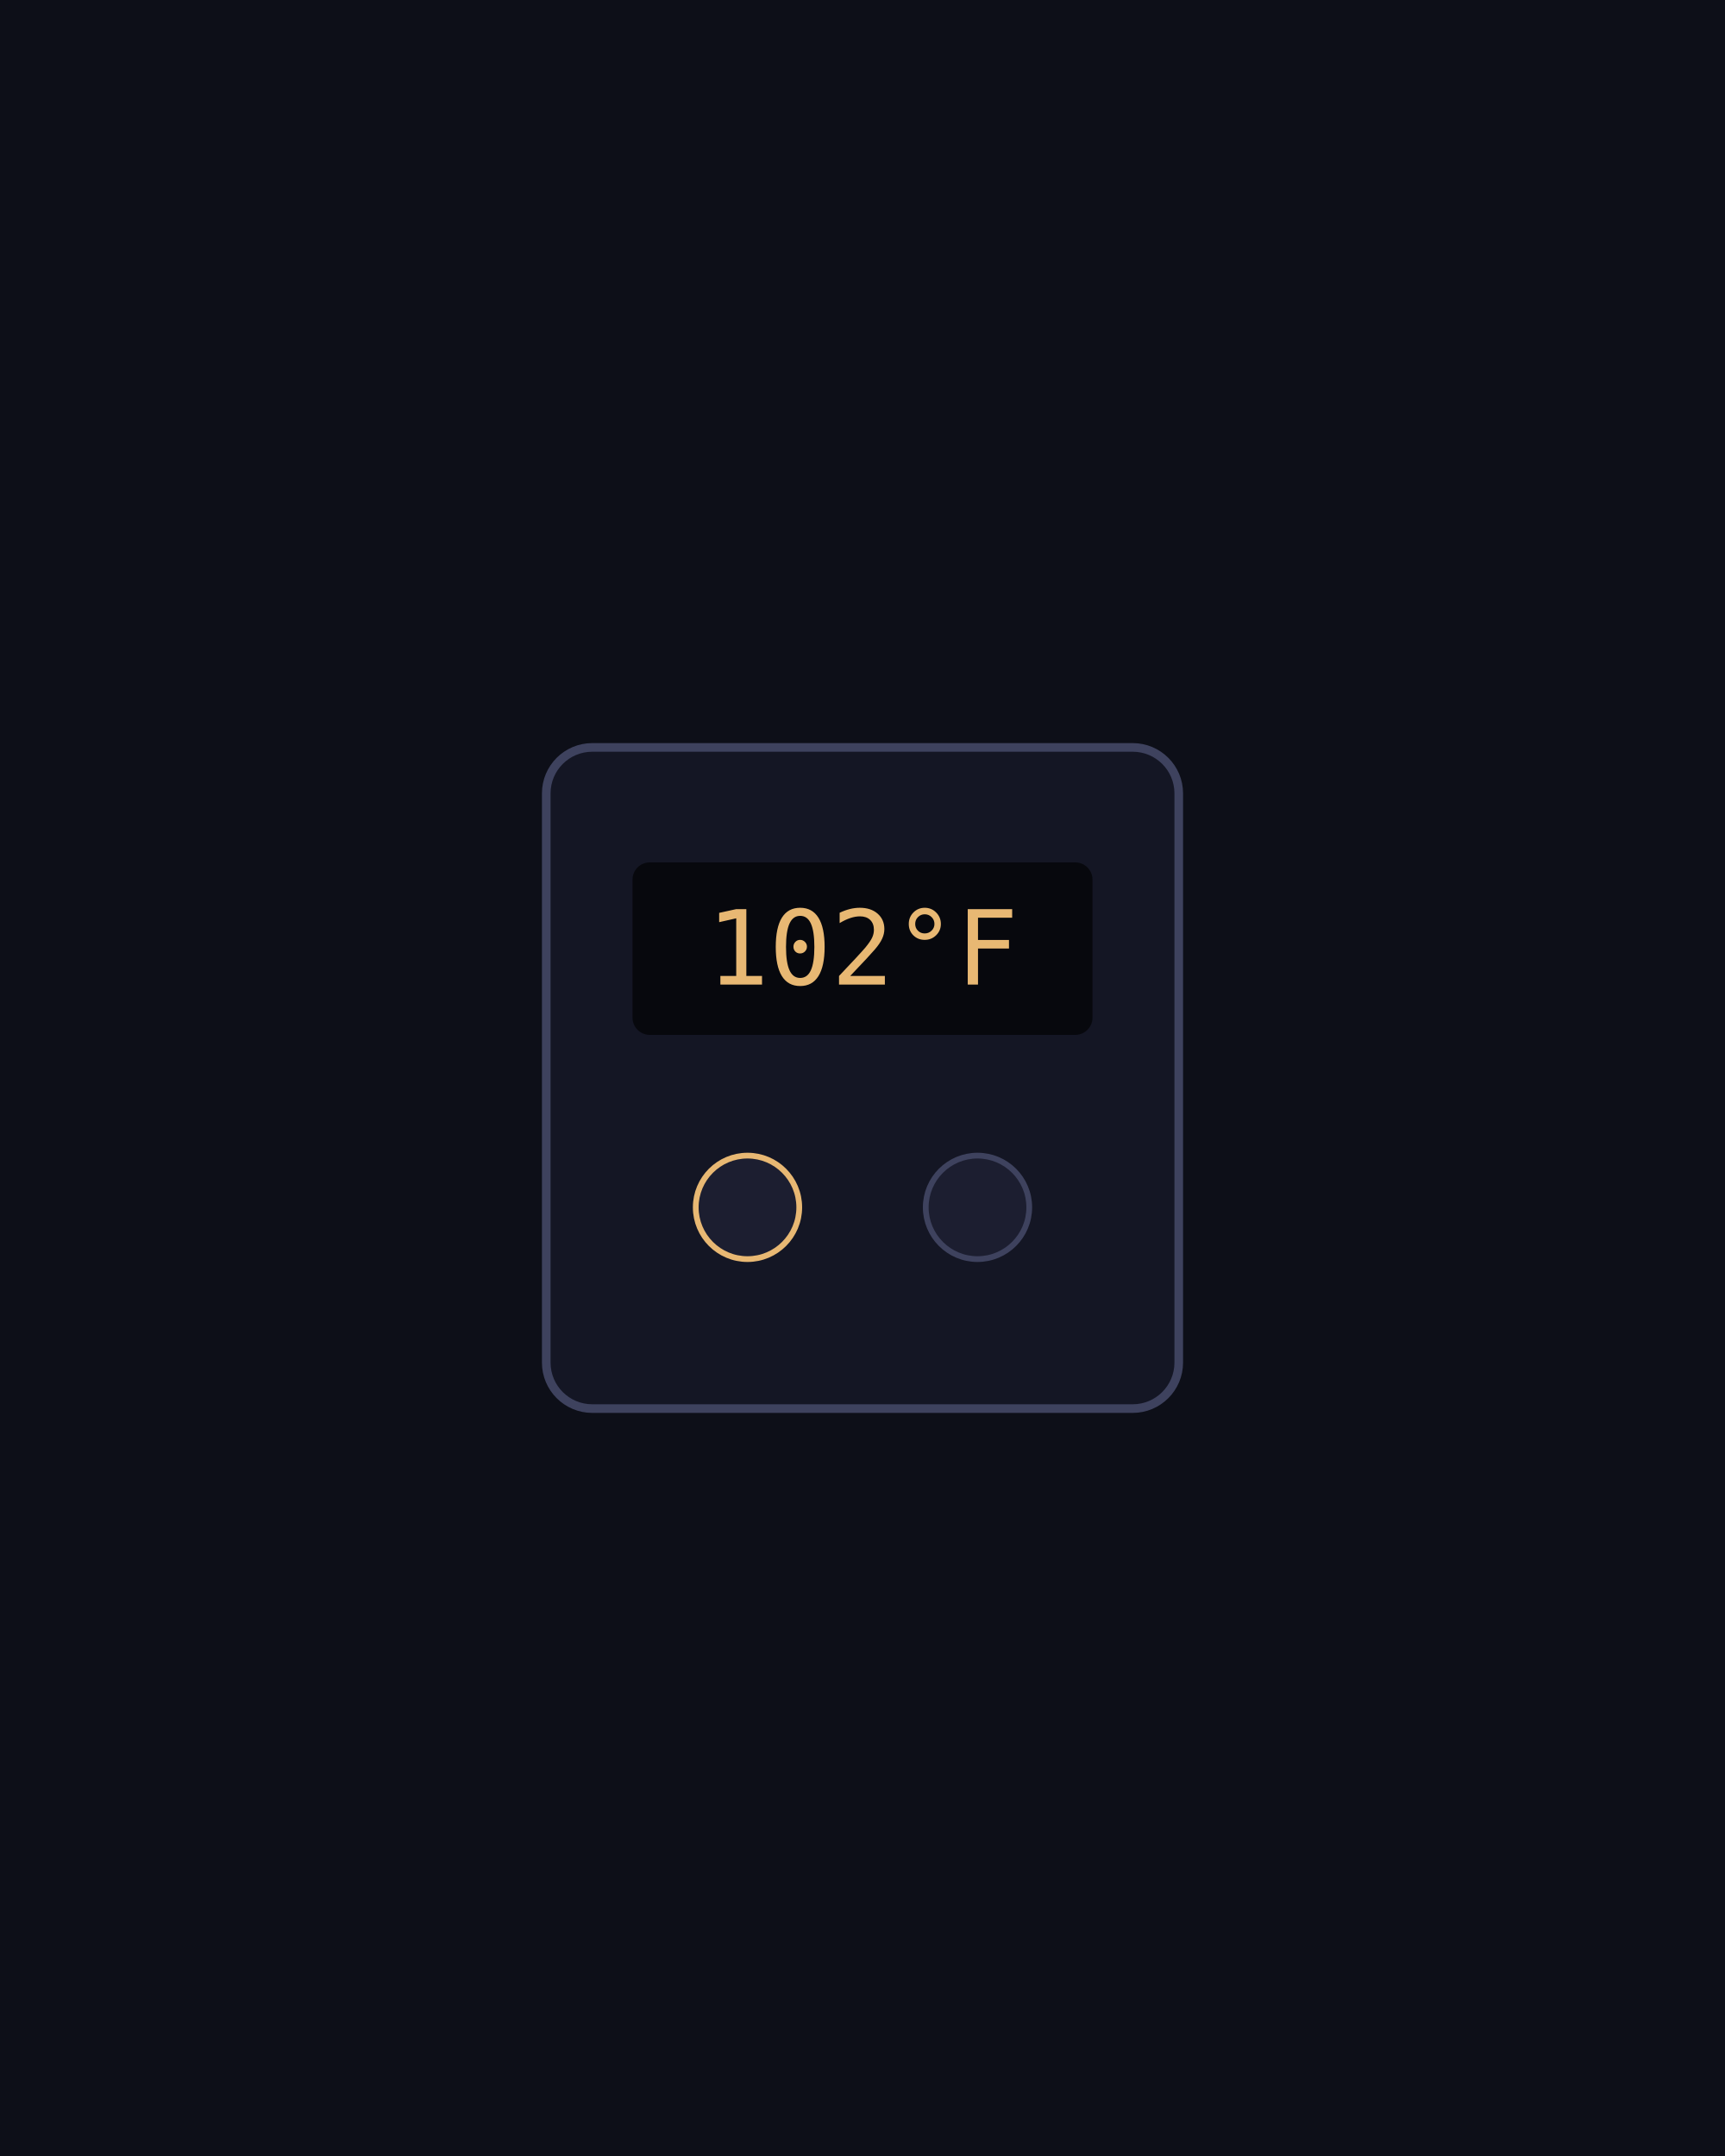
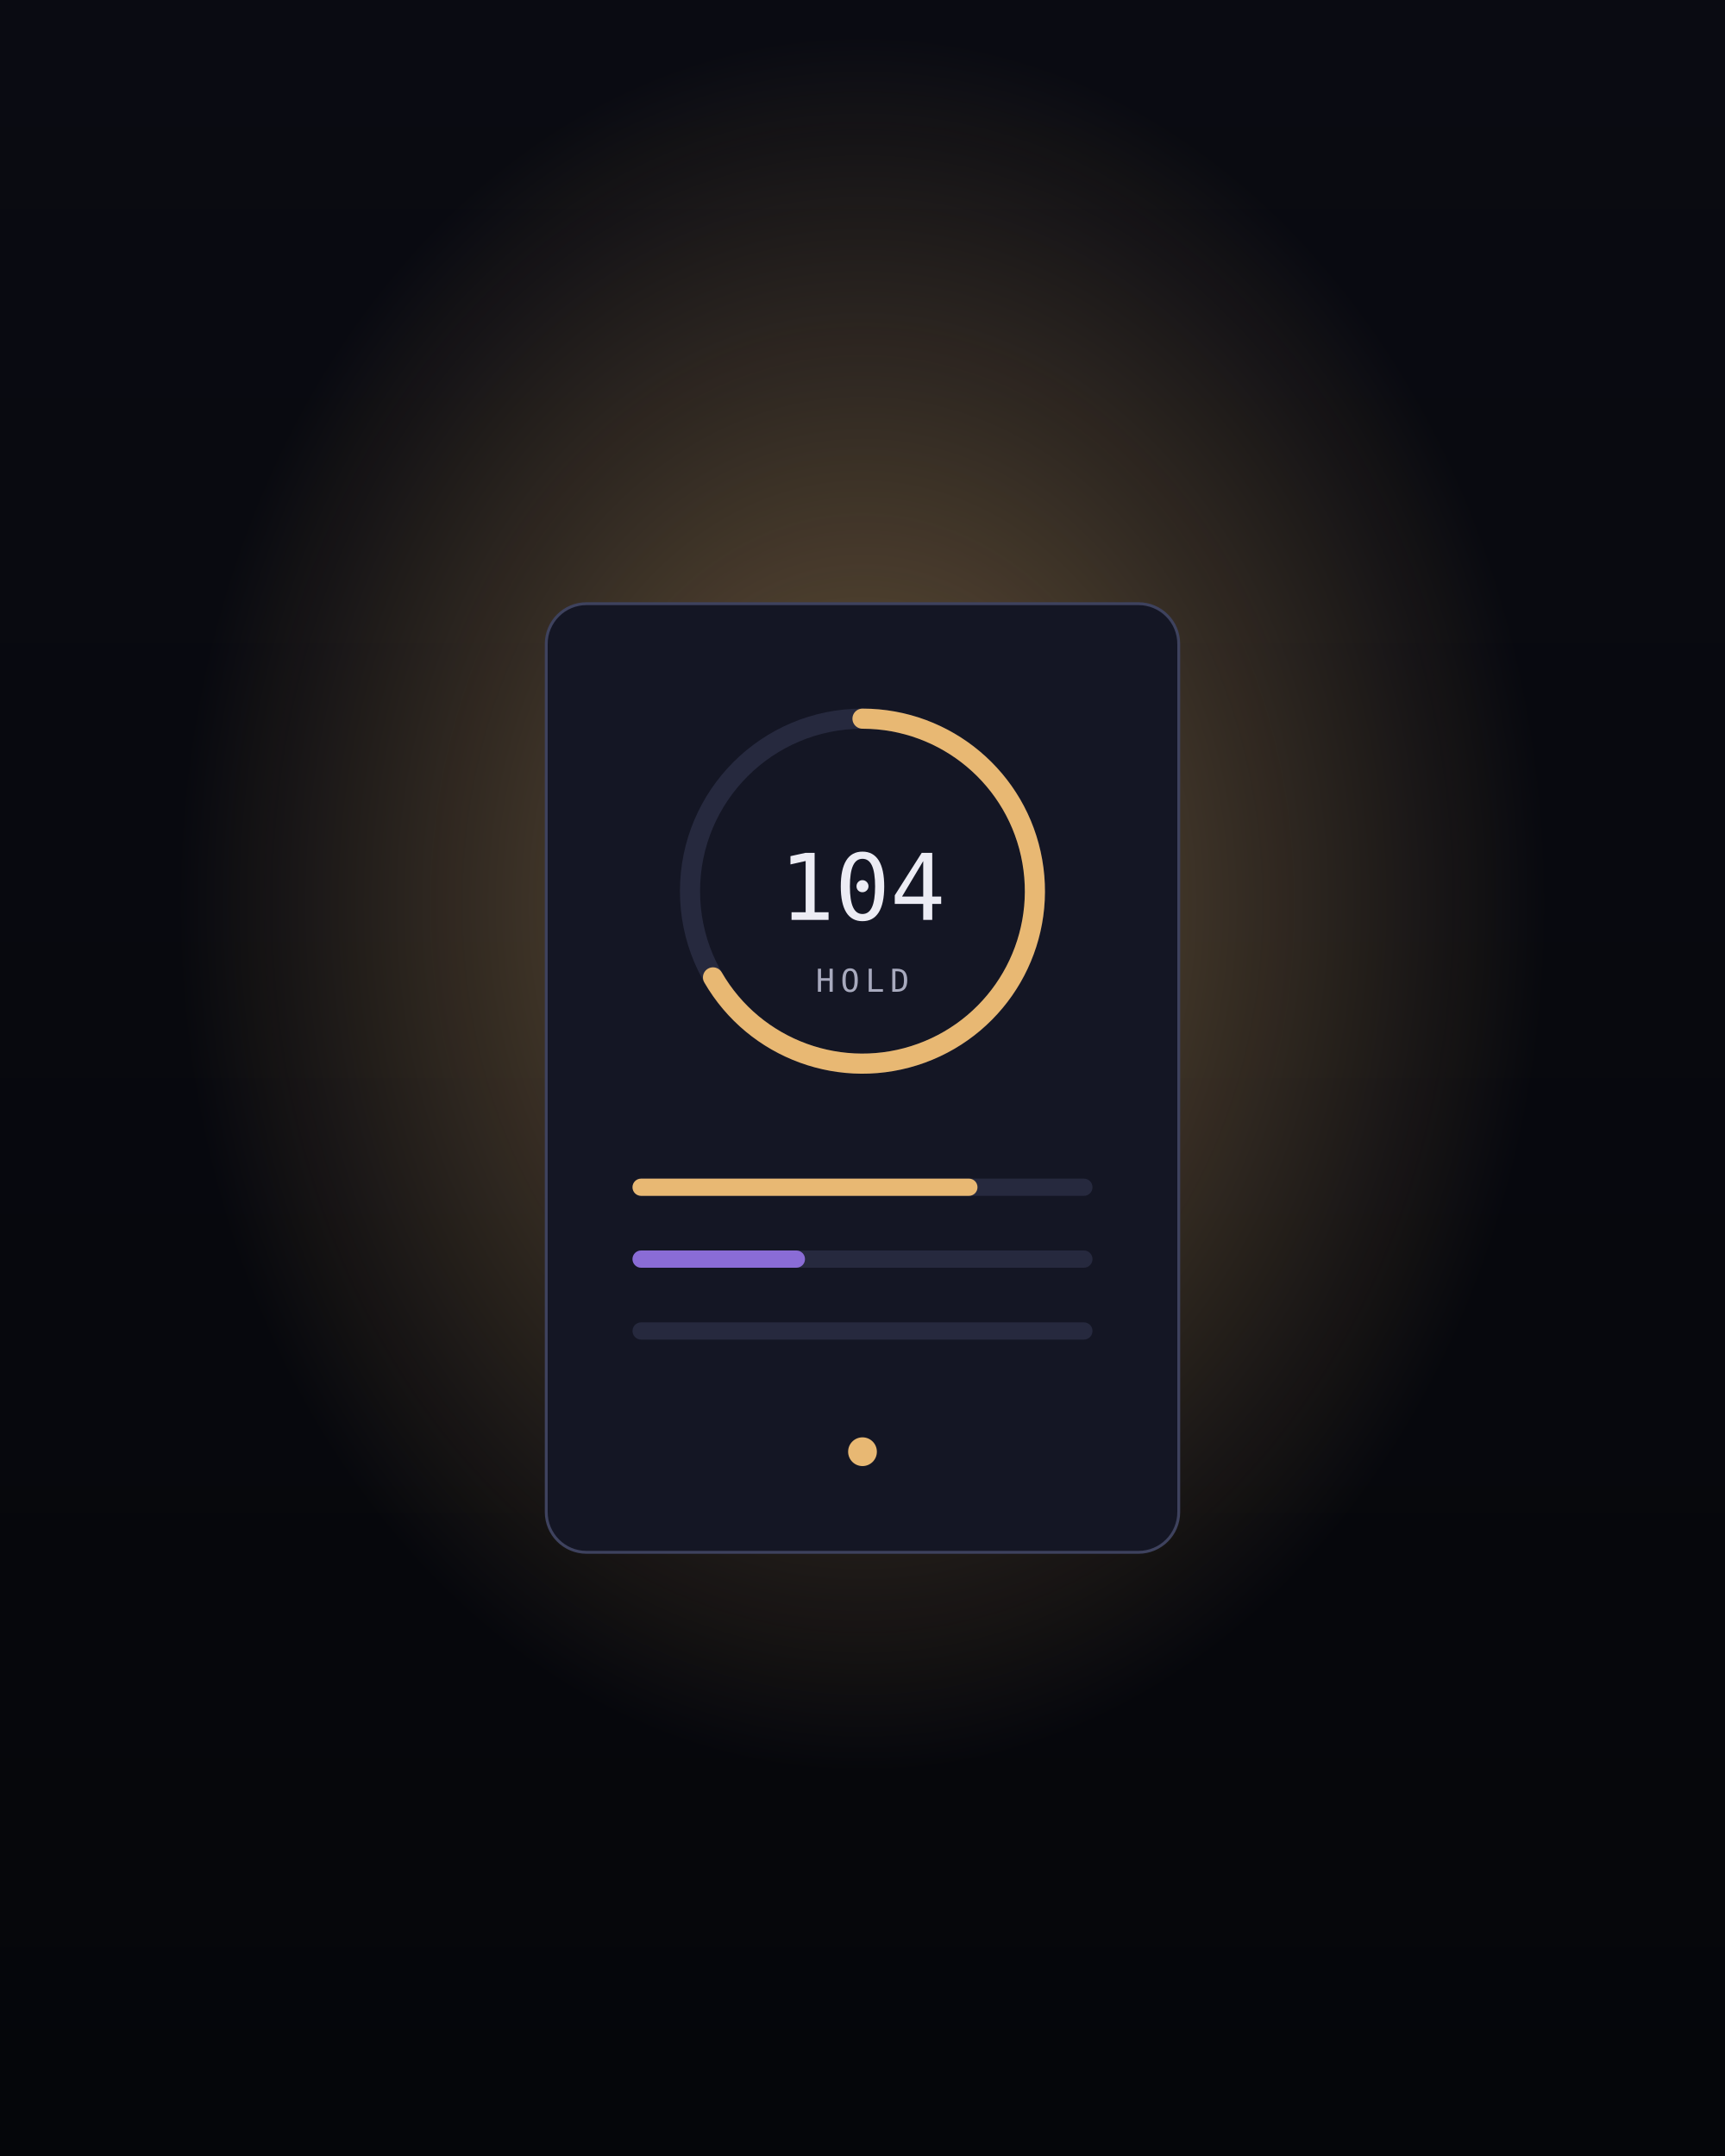
<svg xmlns="http://www.w3.org/2000/svg" viewBox="0 0 1200 1500" width="1200" height="1500">
-   <rect width="1200" height="1500" fill="#0D0F18" />
-   <rect x="380" y="520" width="440" height="460" rx="32" fill="#141624" stroke="#3E425E" stroke-width="6" />
-   <rect x="440" y="600" width="320" height="120" rx="12" fill="#07080D" />
-   <text x="600" y="685" text-anchor="middle" font-family="monospace" font-size="72" fill="#E8B873">102°F</text>
-   <circle cx="520" cy="840" r="36" fill="#1C1E30" stroke="#E8B873" stroke-width="4" />
-   <circle cx="680" cy="840" r="36" fill="#1C1E30" stroke="#3E425E" stroke-width="4" />
+   <defs>
+     <linearGradient id="bg" x1="0" y1="0" x2="0" y2="1">
+       <stop offset="0" stop-color="#0A0B12" />
+       <stop offset="1" stop-color="#05060A" />
+     </linearGradient>
+     <radialGradient id="g" cx="0.5" cy="0.42" r="0.4">
+       <stop offset="0" stop-color="#E8B873" stop-opacity="0.45" />
+       <stop offset="1" stop-color="#E8B873" stop-opacity="0" />
+     </radialGradient>
+   </defs>
+   <rect width="1200" height="1500" fill="url(#bg)" />
+   <rect width="1200" height="1500" fill="url(#g)" />
+   <rect x="380" y="420" width="440" height="660" rx="28" fill="#141624" stroke="#3E425E" stroke-width="2" />
+   <circle cx="600" cy="620" r="120" fill="none" stroke="#26293E" stroke-width="14" />
+   <path d="M 600 500 A 120 120 0 1 1 496 680" fill="none" stroke="#E8B873" stroke-width="14" stroke-linecap="round" />
+   <text x="600" y="640" text-anchor="middle" font-family="ui-monospace, Menlo, monospace" font-size="64" fill="#ECECF4">104</text>
+   <text x="600" y="690" text-anchor="middle" font-family="ui-monospace, Menlo, monospace" font-size="22" letter-spacing="4" fill="#A8AABE">HOLD</text>
+   <g fill="#26293E">
+     <rect x="440" y="820" width="320" height="12" rx="6" />
+     <rect x="440" y="870" width="320" height="12" rx="6" />
+     <rect x="440" y="920" width="320" height="12" rx="6" />
+   </g>
+   <rect x="440" y="820" width="240" height="12" rx="6" fill="#E8B873" />
+   <rect x="440" y="870" width="120" height="12" rx="6" fill="#8A6CD6" />
+   <circle cx="600" cy="1010" r="10" fill="#E8B873" />
</svg>
